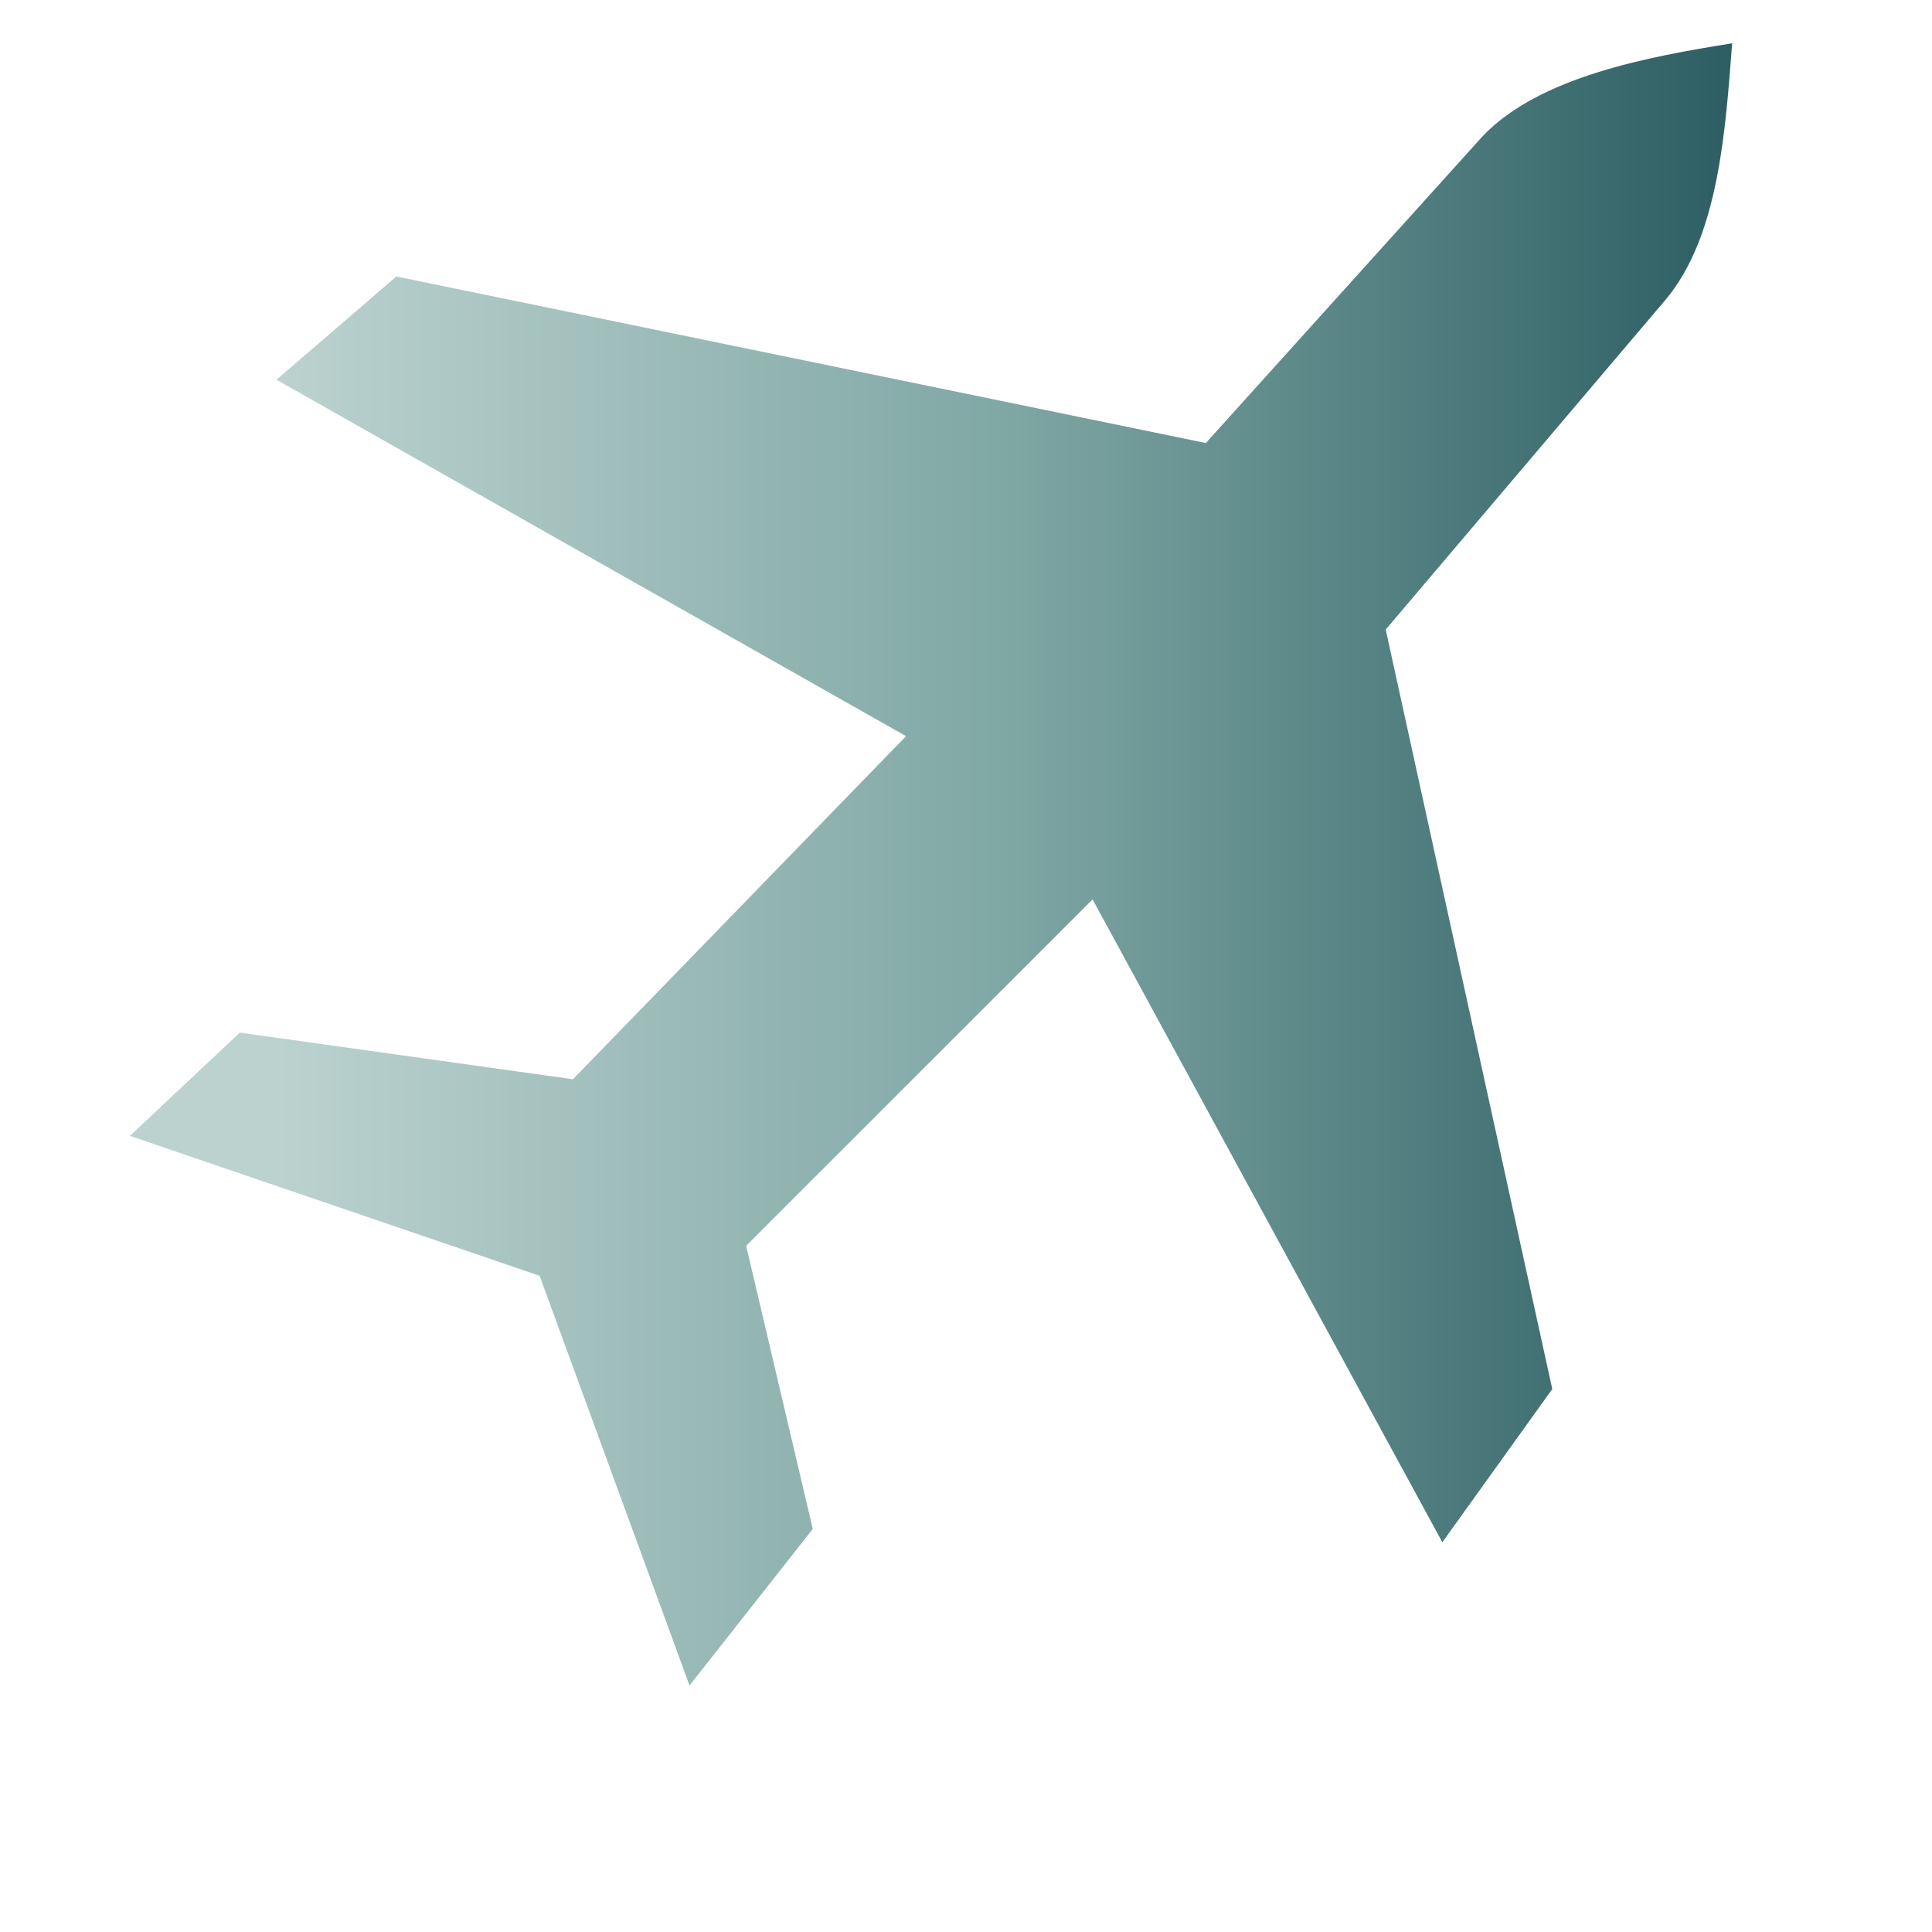
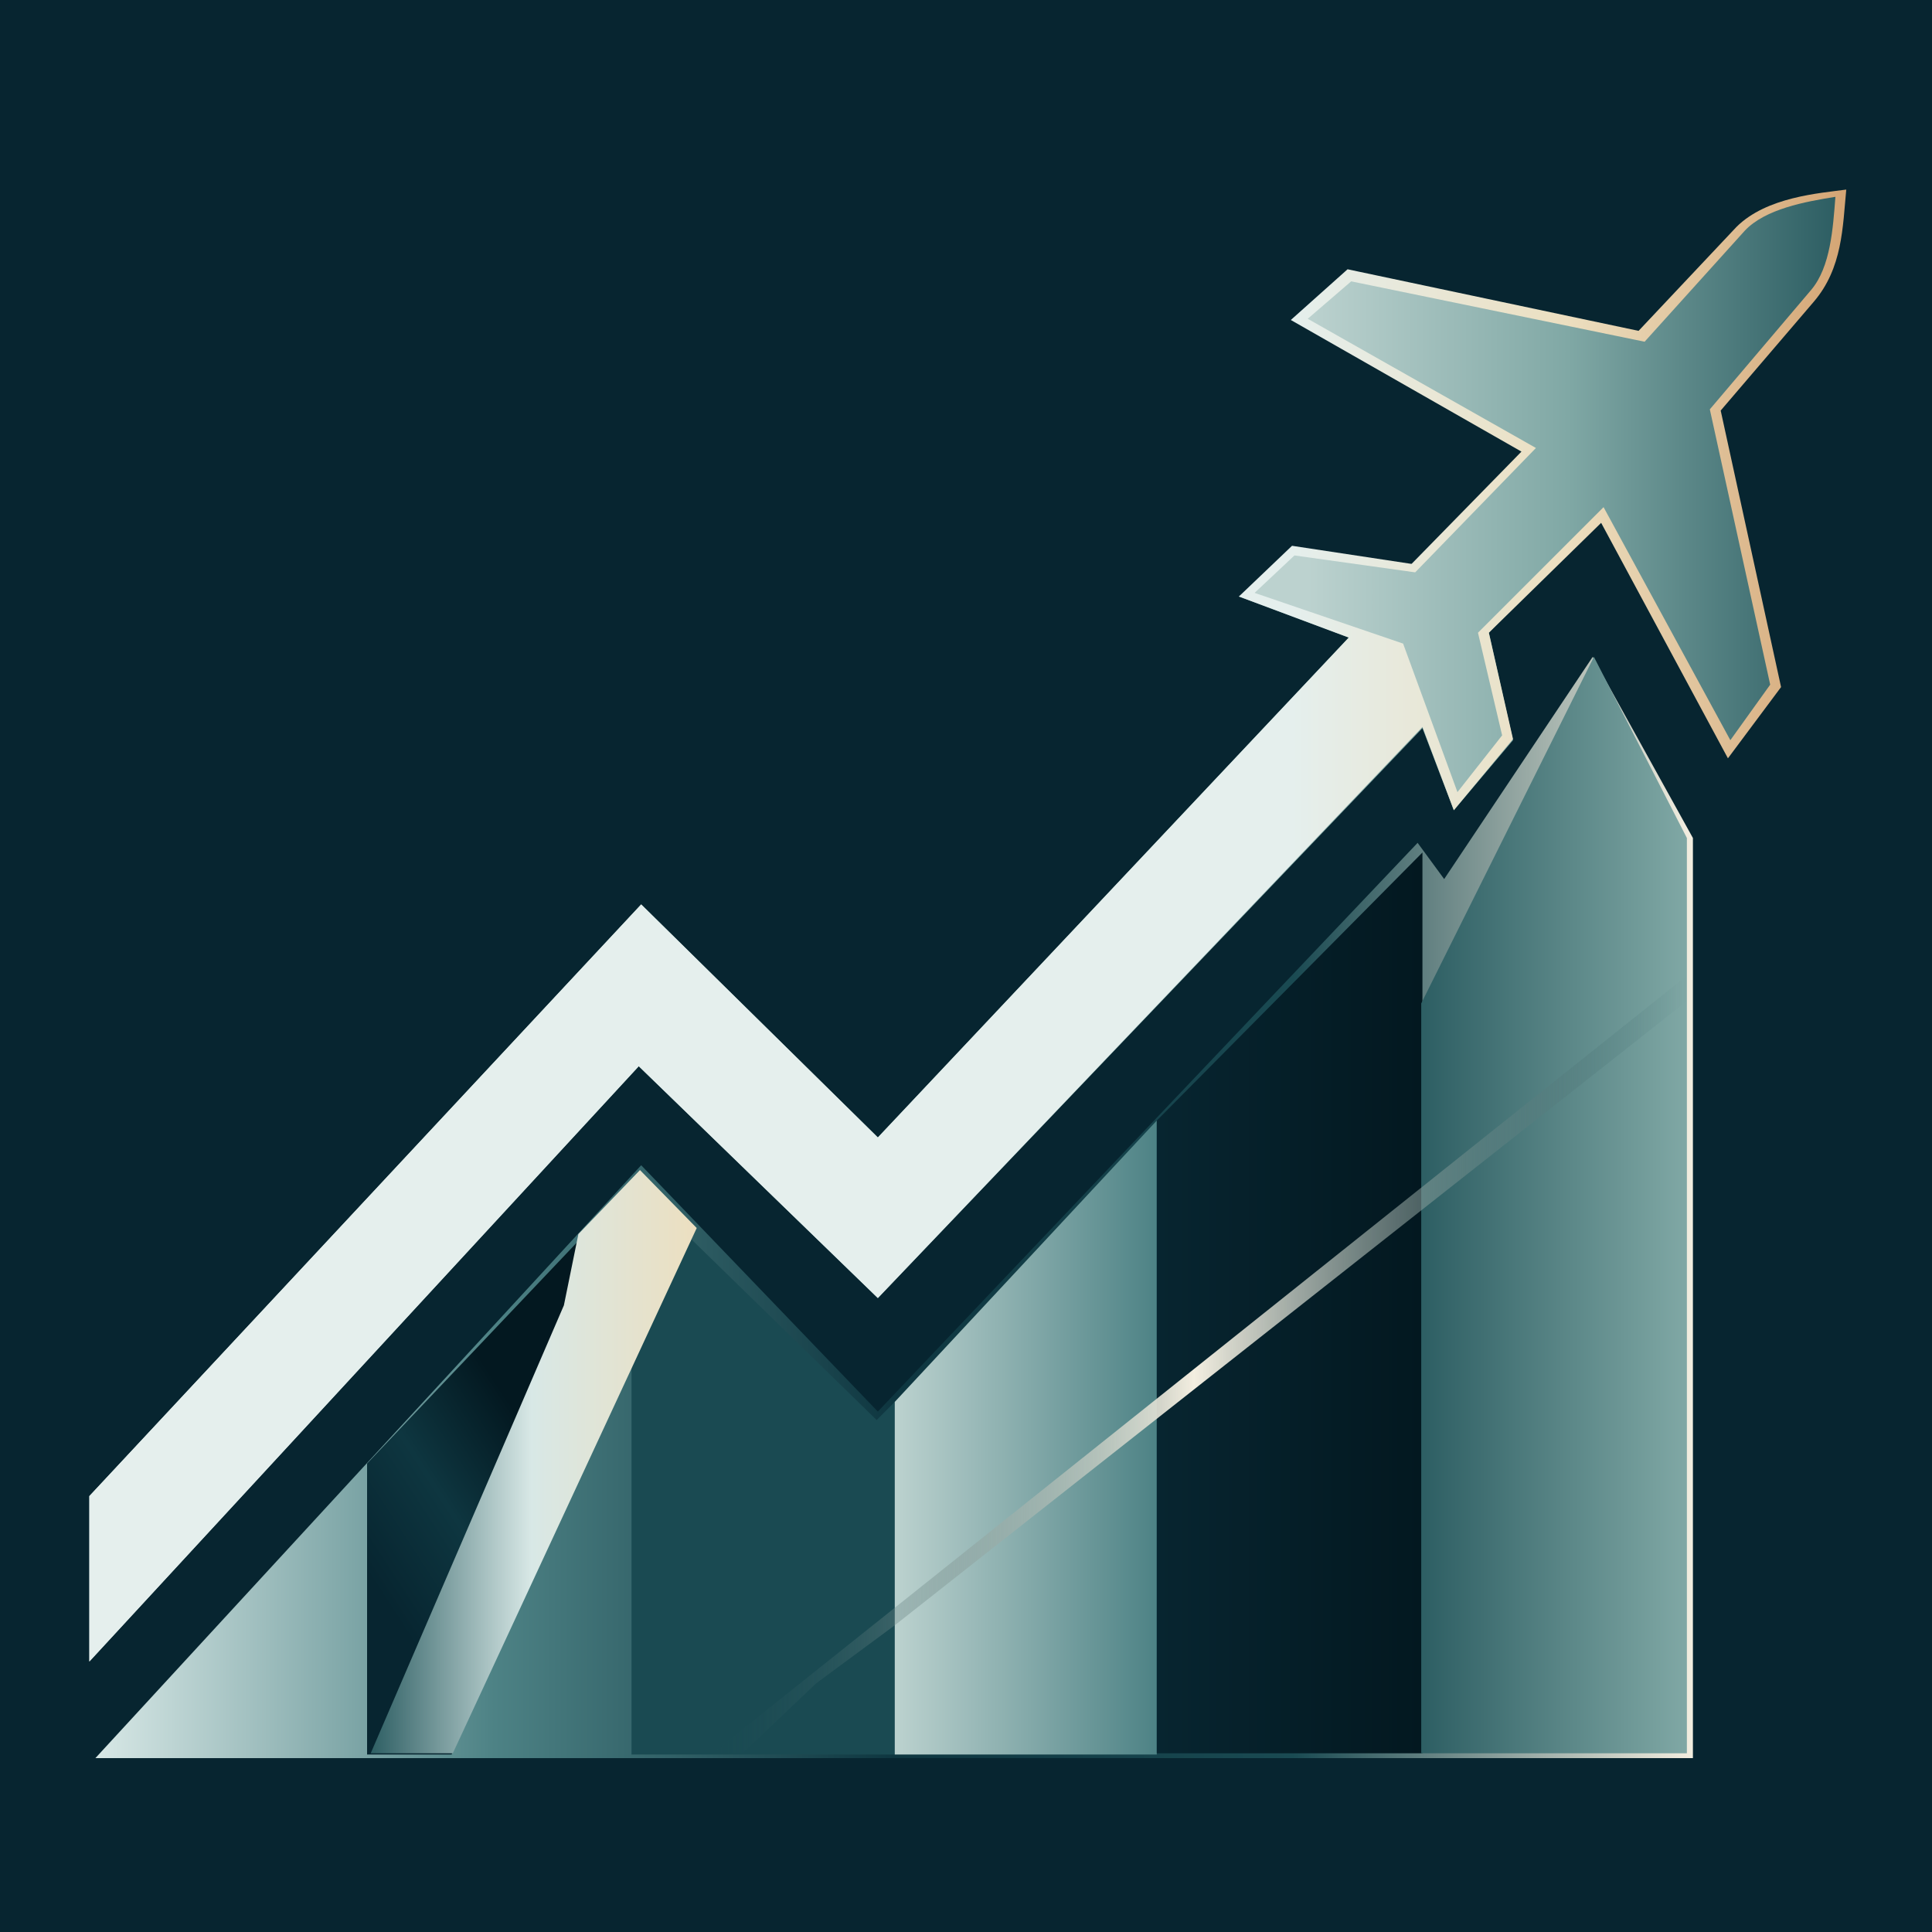
- <svg xmlns="http://www.w3.org/2000/svg" viewBox="95 2 58 58">
-   <defs>
-     <linearGradient id="g" x1="103.3" x2="147" y1="30.92" y2="30.92" gradientUnits="userSpaceOnUse">
-       <stop stop-color="#bcd2cf" offset="0" />
-       <stop stop-color="#80a8a5" offset=".494" />
-       <stop stop-color="#2d5e63" offset="1" />
-     </linearGradient>
-   </defs>
-   <path d="m103.3 13.4 3.6-3.1 24.3 5 8.3-9.2c1.7-1.8 5-2.4 7.5-2.8-0.2 2.6-0.4 5.8-2 7.7l-8.4 9.9 5 22.8-3.3 4.6-10.5-19.3-10.4 10.4 2 8.5-3.7 4.7-4.5-12.3-12.3-4.2 3.3-3.1 10 1.4 10-10.3z" fill="url(#g)" />
+ <svg xmlns="http://www.w3.org/2000/svg" viewBox="-5 -13 160 160">
+   <rect x="-5" y="-13" width="160" height="160" fill="#072530" />
+   <style type="text/css">.cls-0 {fill:#0e3640;}
+ .cls-1 {fill:url(#SVGID_1_);}
+ .cls-2 {fill:url(#SVGID_2_);}
+ .cls-3 {fill:url(#SVGID_3_);}
+ .cls-4 {fill:url(#SVGID_4_);}
+ .cls-5 {fill:url(#SVGID_5_);}
+ .cls-6 {fill:url(#SVGID_6_);}
+ .cls-7 {fill:url(#SVGID_7_);}
+ .cls-8 {fill:url(#SVGID_8_);}</style>
+   <linearGradient id="SVGID_1_" x1="2.421" x2="113.4" y1="86.19" y2="86.19" gradientUnits="userSpaceOnUse">
+     <stop stop-color="#d8e8e6" offset="0" />
+     <stop stop-color="#80a8a5" offset="1" />
+   </linearGradient>
+   <polygon class="cls-1" points="2.4 110.9 2.4 124.6 47.9 75.3 67.7 94.5 112.8 47.3 115.4 54.1 120.3 48.3 118.3 39.4 127.7 29.3 127.1 27.8 121.8 24.4 112 33.7 99.7 34.8 97.6 36.4 106.7 39.8 67.7 81.2 48.1 61.9" />
+   <linearGradient id="SVGID_2_" x1="3.632" x2="112.7" y1="90.41" y2="90.41" gradientUnits="userSpaceOnUse">
+     <stop stop-color="#0e3640" offset="0" />
+     <stop stop-color="#80a8a5" offset=".494" />
+     <stop stop-color="#bcd2cf" offset="1" />
+   </linearGradient>
+   <polygon class="cls-2" points="3 111.3 3 122.6 29.2 93.9 42.2 69.3 48.1 62.8 67.7 82 83.8 65.5 107.2 40.1 110.6 40.4 112.7 46.2 67.7 93.4 48 74.2" />
+   <linearGradient id="SVGID_3_" x1="55.96" x2="60.07" y1="80.91" y2="73.52" gradientUnits="userSpaceOnUse">
+     <stop stop-color="#4d8285" offset="0" />
+     <stop stop-color="#bcd2cf" offset="1" />
+   </linearGradient>
+   <polygon class="cls-3" points="56.2 81.7 59.6 74.7 67.7 82 68.2 82.3 75.5 75.1 84 65.9 107.7 40.5 81.9 74.2 67.7 87.2" />
+   <linearGradient id="SVGID_4_" x1="2.884" x2="135.2" y1="103" y2="103" gradientUnits="userSpaceOnUse">
+     <stop stop-color="#d8e8e6" offset="0" />
+     <stop stop-color="#4d8285" offset=".25" />
+     <stop stop-color="#0e3640" offset=".5" />
+     <stop stop-color="#1a4a52" offset=".75" />
+     <stop stop-color="#f3eee0" offset="1" />
+   </linearGradient>
+   <path class="cls-4" d="m2.9 132.6 45.2-49.1 19.6 20.4 44.7-47.1 2.2 3 12.3-18.4 8.3 15v76.2z" />
+   <linearGradient id="SVGID_5_" x1="24.78" x2="39.55" y1="116.4" y2="106.8" gradientUnits="userSpaceOnUse">
+     <stop stop-color="#072530" offset="0" />
+     <stop stop-color="#0e3640" offset=".494" />
+     <stop stop-color="#031820" offset="1" />
+   </linearGradient>
+   <polygon class="cls-5" points="25.4 108.2 25.4 132.3 32.4 132.3 47.2 100.2 47.9 84.5" />
+   <linearGradient id="SVGID_6_" x1="47.27" x2="69.06" y1="110.4" y2="110.4" gradientUnits="userSpaceOnUse">
+     <stop stop-color="#1a4a52" offset="0" />
+     <stop stop-color="#1a4a52" offset="1" />
+   </linearGradient>
+   <polygon class="cls-6" points="47.3 84.8 47.3 132.3 69.1 132.3 69.1 103.1 67.6 104.6" />
+   <linearGradient id="SVGID_7_" x1="69.06" x2="90.85" y1="99.71" y2="99.71" gradientUnits="userSpaceOnUse">
+     <stop stop-color="#bcd2cf" offset="0" />
+     <stop stop-color="#4d8285" offset="1" />
+   </linearGradient>
+   <polygon class="cls-7" points="69.1 103.1 69.1 132.3 90.8 132.3 90.8 79.8" />
+   <linearGradient id="SVGID_8_" x1="90.85" x2="112.8" y1="96.89" y2="96.89" gradientUnits="userSpaceOnUse">
+     <stop stop-color="#072530" offset="0" />
+     <stop stop-color="#031820" offset="1" />
+   </linearGradient>
+   <polygon class="cls-8" points="90.8 79.8 90.8 132.2 112.8 132.2 112.8 57.6" />
+   <linearGradient id="SVGID_9_" x1="112.7" x2="134.7" y1="86.59" y2="86.59" gradientUnits="userSpaceOnUse">
+     <stop stop-color="#2d5e63" offset="0" />
+     <stop stop-color="#80a8a5" offset="1" />
+   </linearGradient>
+   <polygon points="112.7 70.1 112.7 132.2 134.7 132.2 134.7 56.4 127 41.4" fill="url(#SVGID_9_)" />
+   <linearGradient id="SVGID_10_" x1="25.66" x2="52.67" y1="108" y2="108" gradientUnits="userSpaceOnUse">
+     <stop stop-color="#2d5e63" offset="0" />
+     <stop stop-color="#d8e8e6" offset=".494" />
+     <stop stop-color="#ecdfc0" offset="1" />
+   </linearGradient>
+   <polygon points="25.7 132.2 41.7 95.1 42.9 89.2 48 83.9 52.7 88.7 32.5 132.2" fill="url(#SVGID_10_)" />
+   <linearGradient id="SVGID_11_" x1="84.51" x2="96.72" y1="66.98" y2="58.99" gradientUnits="userSpaceOnUse">
+     <stop stop-color="#4d8285" offset="0" />
+     <stop stop-color="#e5efed" offset=".494" />
+     <stop stop-color="#bcd2cf" offset="1" />
+   </linearGradient>
+   <path d="m79.7 78 18.6-27.1 9.4-10.4-23.8 25.5-0.9 0.4-3.3 3.7z" fill="url(#SVGID_11_)" />
+   <linearGradient id="SVGID_12_" x1="54.05" x2="134.7" y1="104.3" y2="104.3" gradientUnits="userSpaceOnUse">
+     <stop stop-color="#1a4a52" stop-opacity="0" offset="0" />
+     <stop stop-color="#f3eee0" offset=".494" />
+     <stop stop-color="#1a4a52" stop-opacity="0" offset="1" />
+   </linearGradient>
+   <polygon points="54 132.2 134.7 67.8 134.7 69.9 69.1 121.6 62.6 126.4 56.5 132.2" fill="url(#SVGID_12_)" />
+   <linearGradient id="SVGID_13_" x1="102" x2="147.9" y1="27.52" y2="27.52" gradientUnits="userSpaceOnUse">
+     <stop stop-color="#e5efed" offset="0" />
+     <stop stop-color="#ecdfc0" offset=".494" />
+     <stop stop-color="#d4a574" offset="1" />
+   </linearGradient>
+   <path d="m101.9 13.5 4.7-4.2 24.1 5.1 8.1-8.6c2.5-2.5 6.9-2.8 9.1-3.1-0.3 3.1-0.3 6.5-2.7 9.3l-7.7 9 5 22.9-4.4 5.9-10.5-19.5-9.3 9.1 2 8.8-4.9 5.9-2.6-6.9-45.1 47.3-19.8-19.2-45.5 49.3v-13.7l45.7-49 19.6 19.3 39-41.4-9.1-3.4 4.4-4.2 9.9 1.5 9.1-9.3z" fill="url(#SVGID_13_)" />
+   <linearGradient id="SVGID_14_" x1="103.3" x2="147" y1="30.92" y2="30.92" gradientUnits="userSpaceOnUse">
+     <stop stop-color="#bcd2cf" offset="0" />
+     <stop stop-color="#80a8a5" offset=".494" />
+     <stop stop-color="#2d5e63" offset="1" />
+   </linearGradient>
+   <path d="m103.3 13.4 3.6-3.1 24.3 5 8.3-9.2c1.7-1.8 5-2.4 7.5-2.8-0.2 2.6-0.4 5.8-2 7.7l-8.4 9.9 5 22.8-3.3 4.6-10.5-19.3-10.4 10.4 2 8.5-3.7 4.7-4.5-12.3-12.3-4.2 3.3-3.1 10 1.4 10-10.3z" fill="url(#SVGID_14_)" />
</svg>
